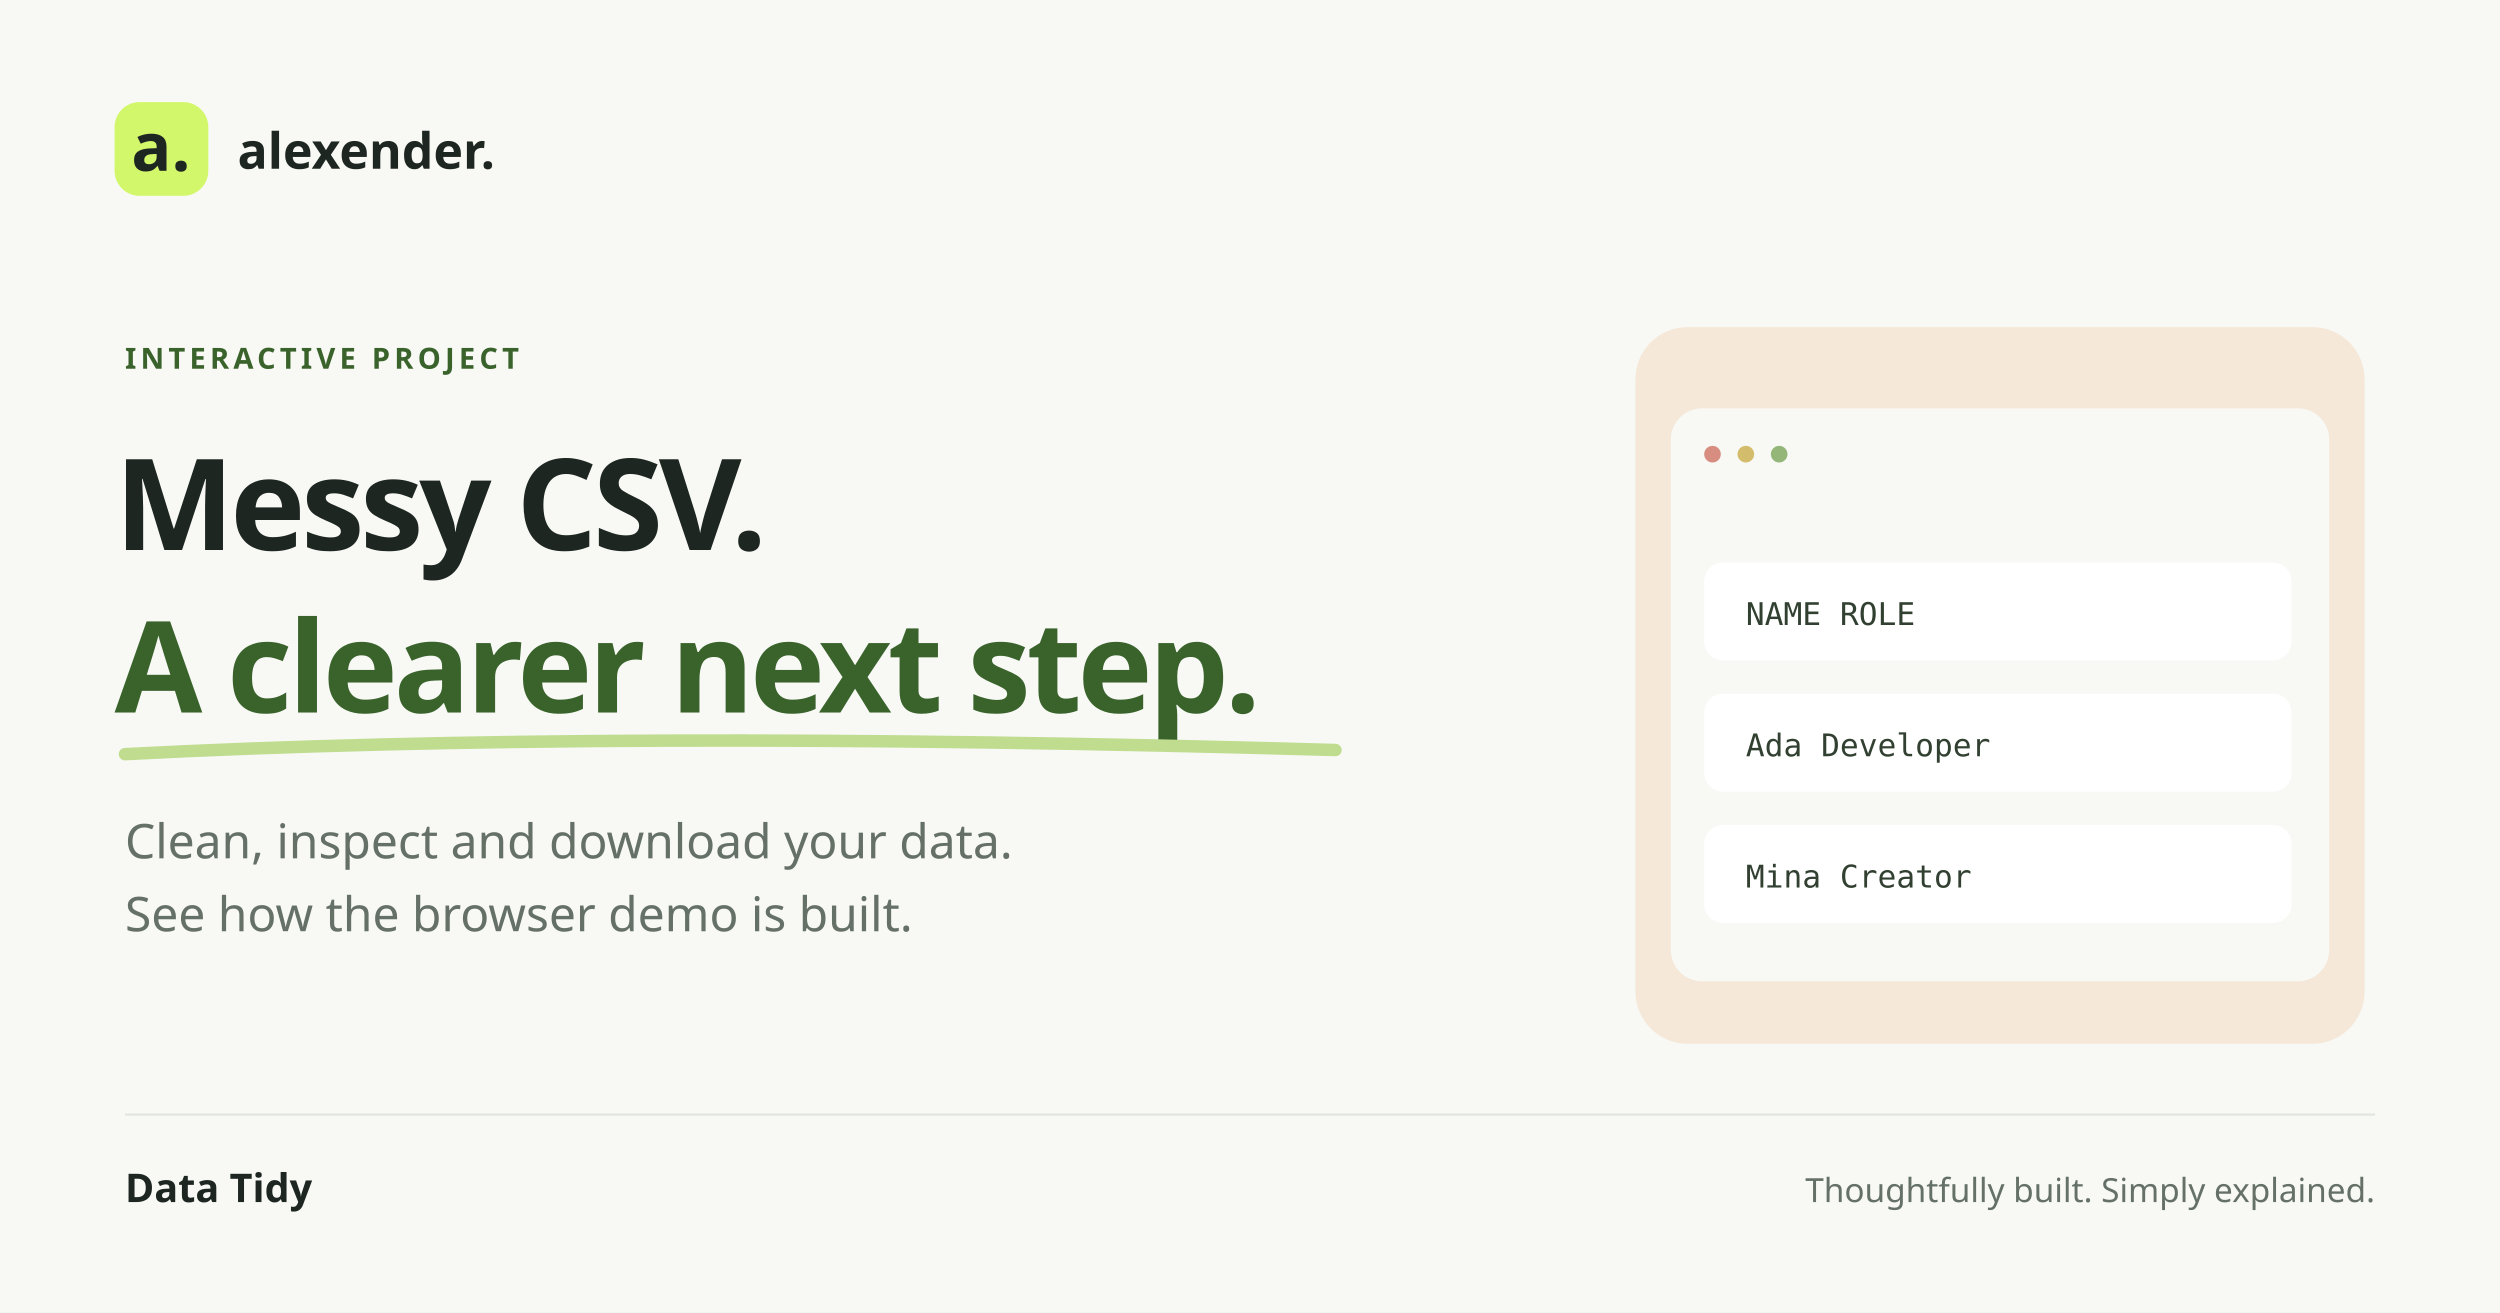
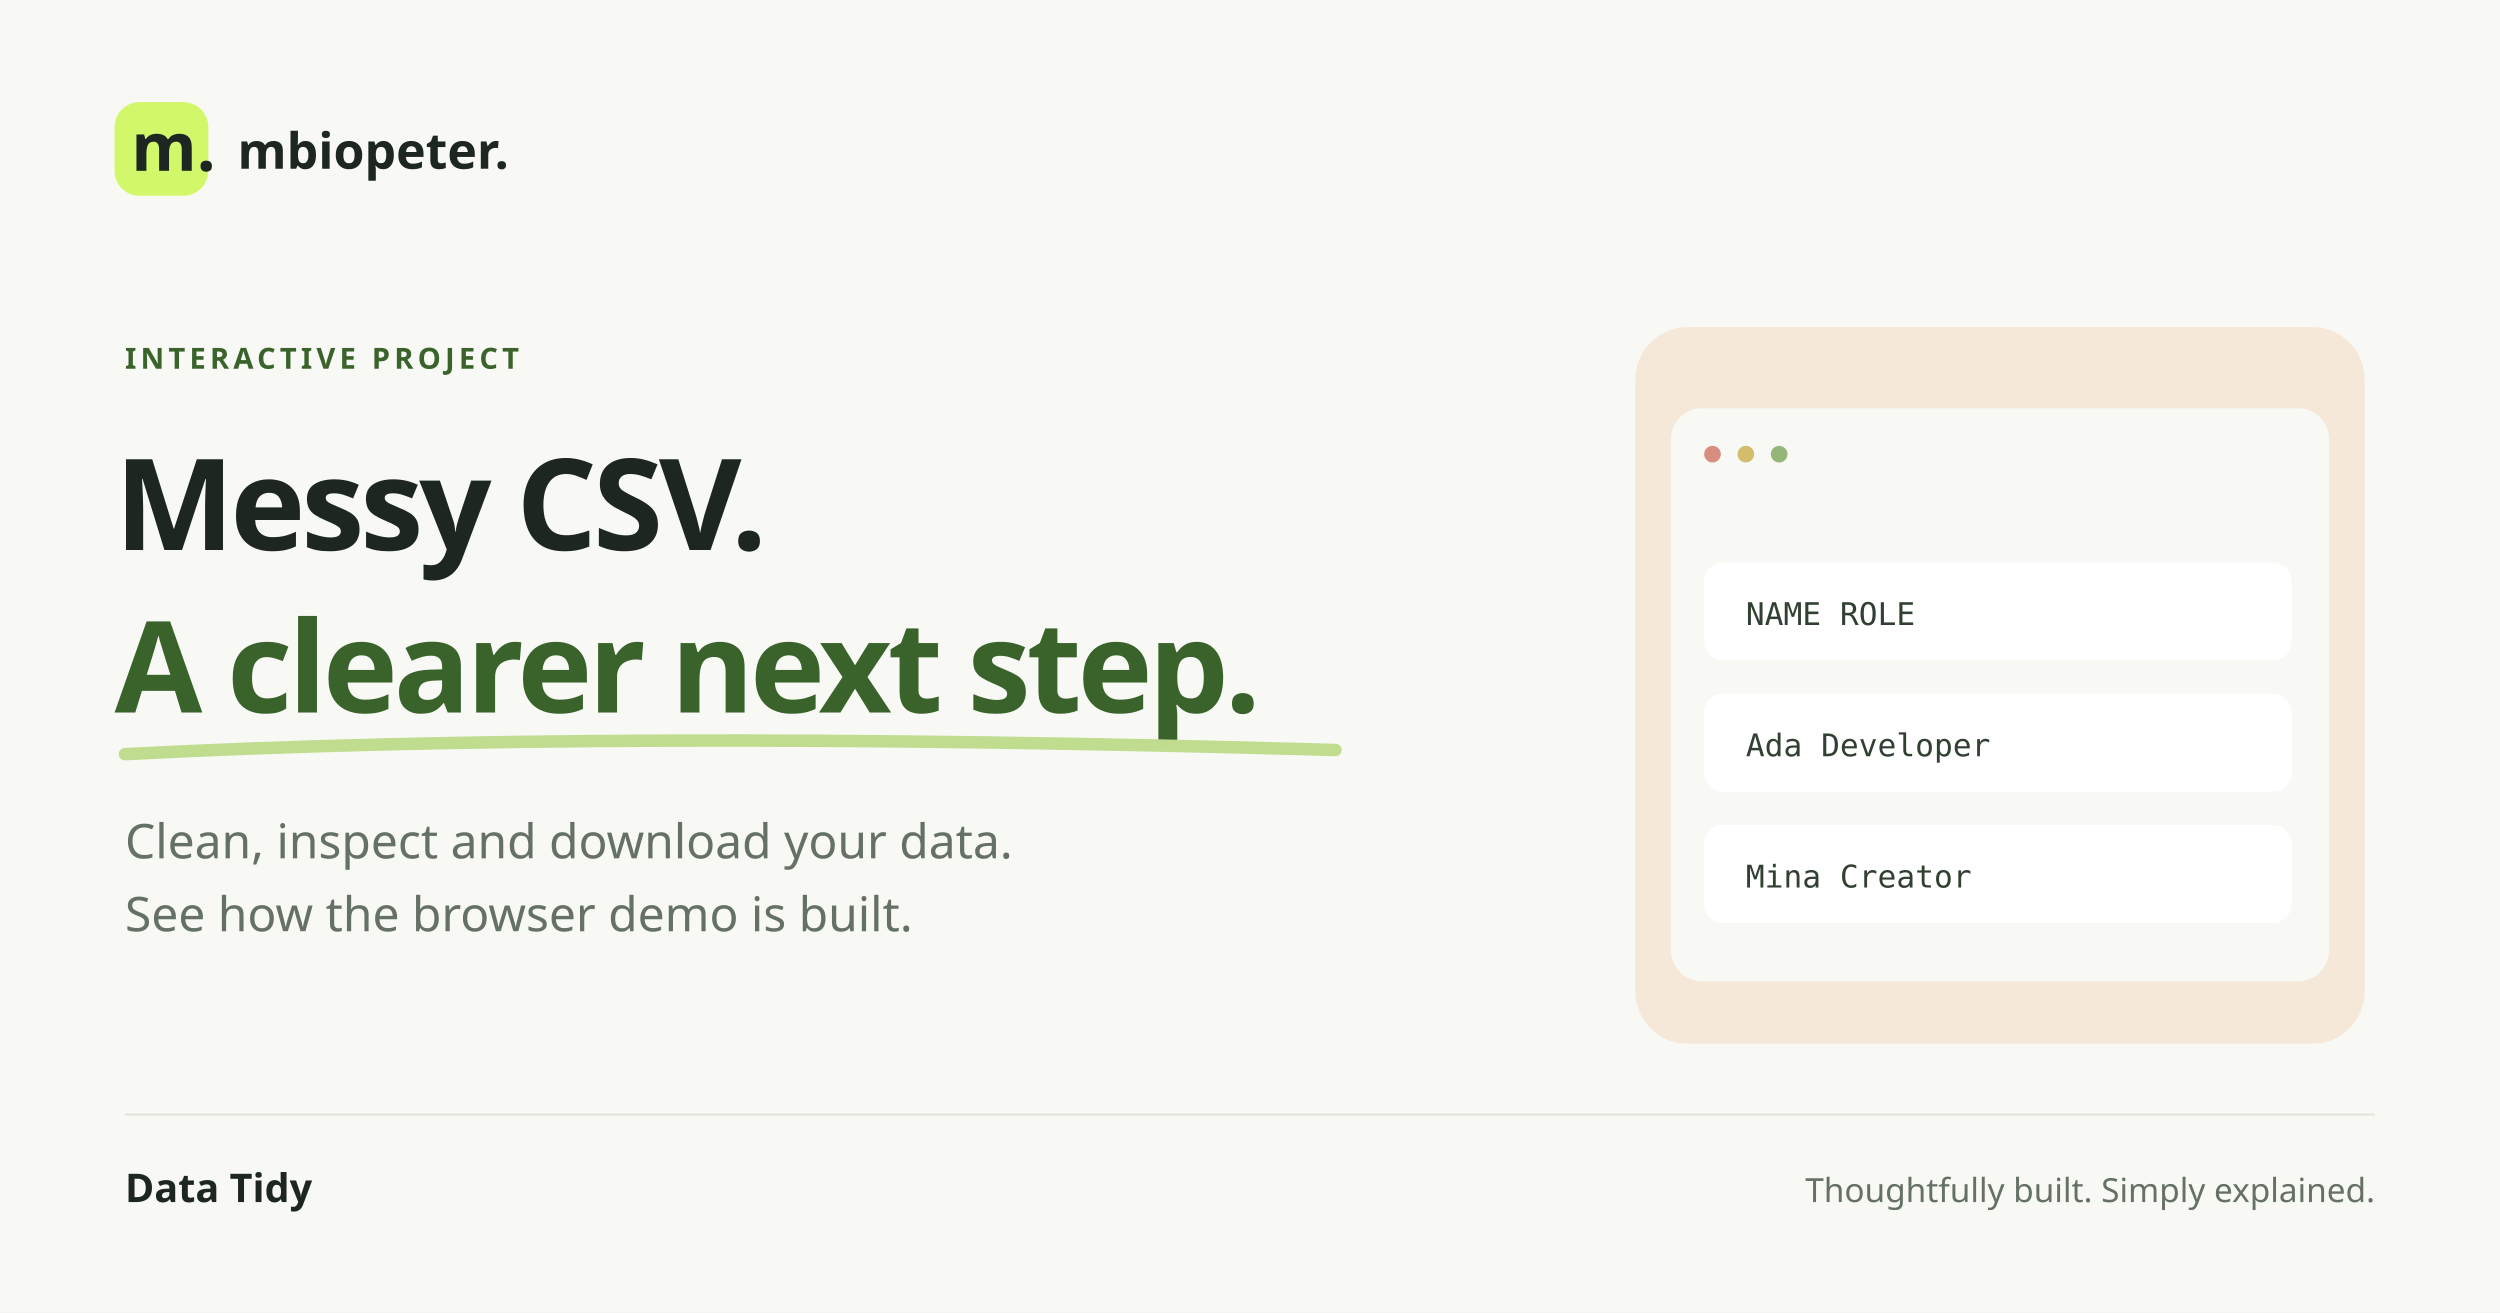
<svg xmlns="http://www.w3.org/2000/svg" width="1200" height="630" viewBox="0 0 1200 630">
  <rect width="1200" height="630" fill="#f8f9f5" />
  <rect x="55" y="49" width="45" height="45" rx="12" fill="#d3f76b" />
-   <text x="63" y="82" font-family="sans-serif" font-size="32" font-weight="700" fill="#1d2621">a.</text>
-   <text x="114" y="81" font-family="sans-serif" font-size="24" font-weight="700" fill="#1d2621">alexender.</text>
+   <text x="63" y="82" font-family="sans-serif" font-size="32" font-weight="700" fill="#1d2621">m.</text>
+   <text x="114" y="81" font-family="sans-serif" font-size="24" font-weight="700" fill="#1d2621">mbiopeter.</text>
  <text x="60" y="177" font-family="sans-serif" font-size="14" font-weight="600" letter-spacing="2" fill="#3a632c">INTERACTIVE PROJECT</text>
  <text x="55" y="264" font-family="sans-serif" font-size="61" letter-spacing="-2" font-weight="600" fill="#1d2621">Messy CSV.</text>
  <text x="55" y="342" font-family="sans-serif" font-size="61" letter-spacing="-2" font-weight="600" fill="#3a632c">A clearer next step.</text>
  <path d="M60 362 Q290 350 641 360" fill="none" stroke="#bfdc8f" stroke-width="6" stroke-linecap="round" />
  <text x="60" y="412" font-family="sans-serif" font-size="23" fill="#657066">Clean, inspect and download your data.</text>
  <text x="60" y="447" font-family="sans-serif" font-size="23" fill="#657066">See how the browser demo is built.</text>
  <rect x="785" y="157" width="350" height="344" rx="25" fill="#f5e8d8" />
  <rect x="802" y="196" width="316" height="275" rx="15" fill="#f8f9f5" />
  <circle cx="822" cy="218" r="4" fill="#d78e80" />
  <circle cx="838" cy="218" r="4" fill="#d3bd6c" />
  <circle cx="854" cy="218" r="4" fill="#94b779" />
  <rect x="818" y="270" width="282" height="47" rx="9" fill="#ffffff" />
  <text x="838" y="300" font-size="15" font-family="monospace" fill="#314031">NAME        ROLE</text>
  <rect x="818" y="333" width="282" height="47" rx="9" fill="#ffffff" />
  <text x="838" y="363" font-size="15" font-family="monospace" fill="#314031">Ada         Developer</text>
  <rect x="818" y="396" width="282" height="47" rx="9" fill="#ffffff" />
  <text x="838" y="426" font-size="15" font-family="monospace" fill="#314031">Mina        Creator</text>
  <line x1="60" y1="535" x2="1140" y2="535" stroke="#e1e5dd" />
  <text x="60" y="577" font-family="sans-serif" font-size="19" font-weight="600" fill="#1d2621">Data Tidy</text>
  <text x="1140" y="577" text-anchor="end" font-family="sans-serif" font-size="16" fill="#657066">Thoughtfully built. Simply explained.</text>
</svg>
